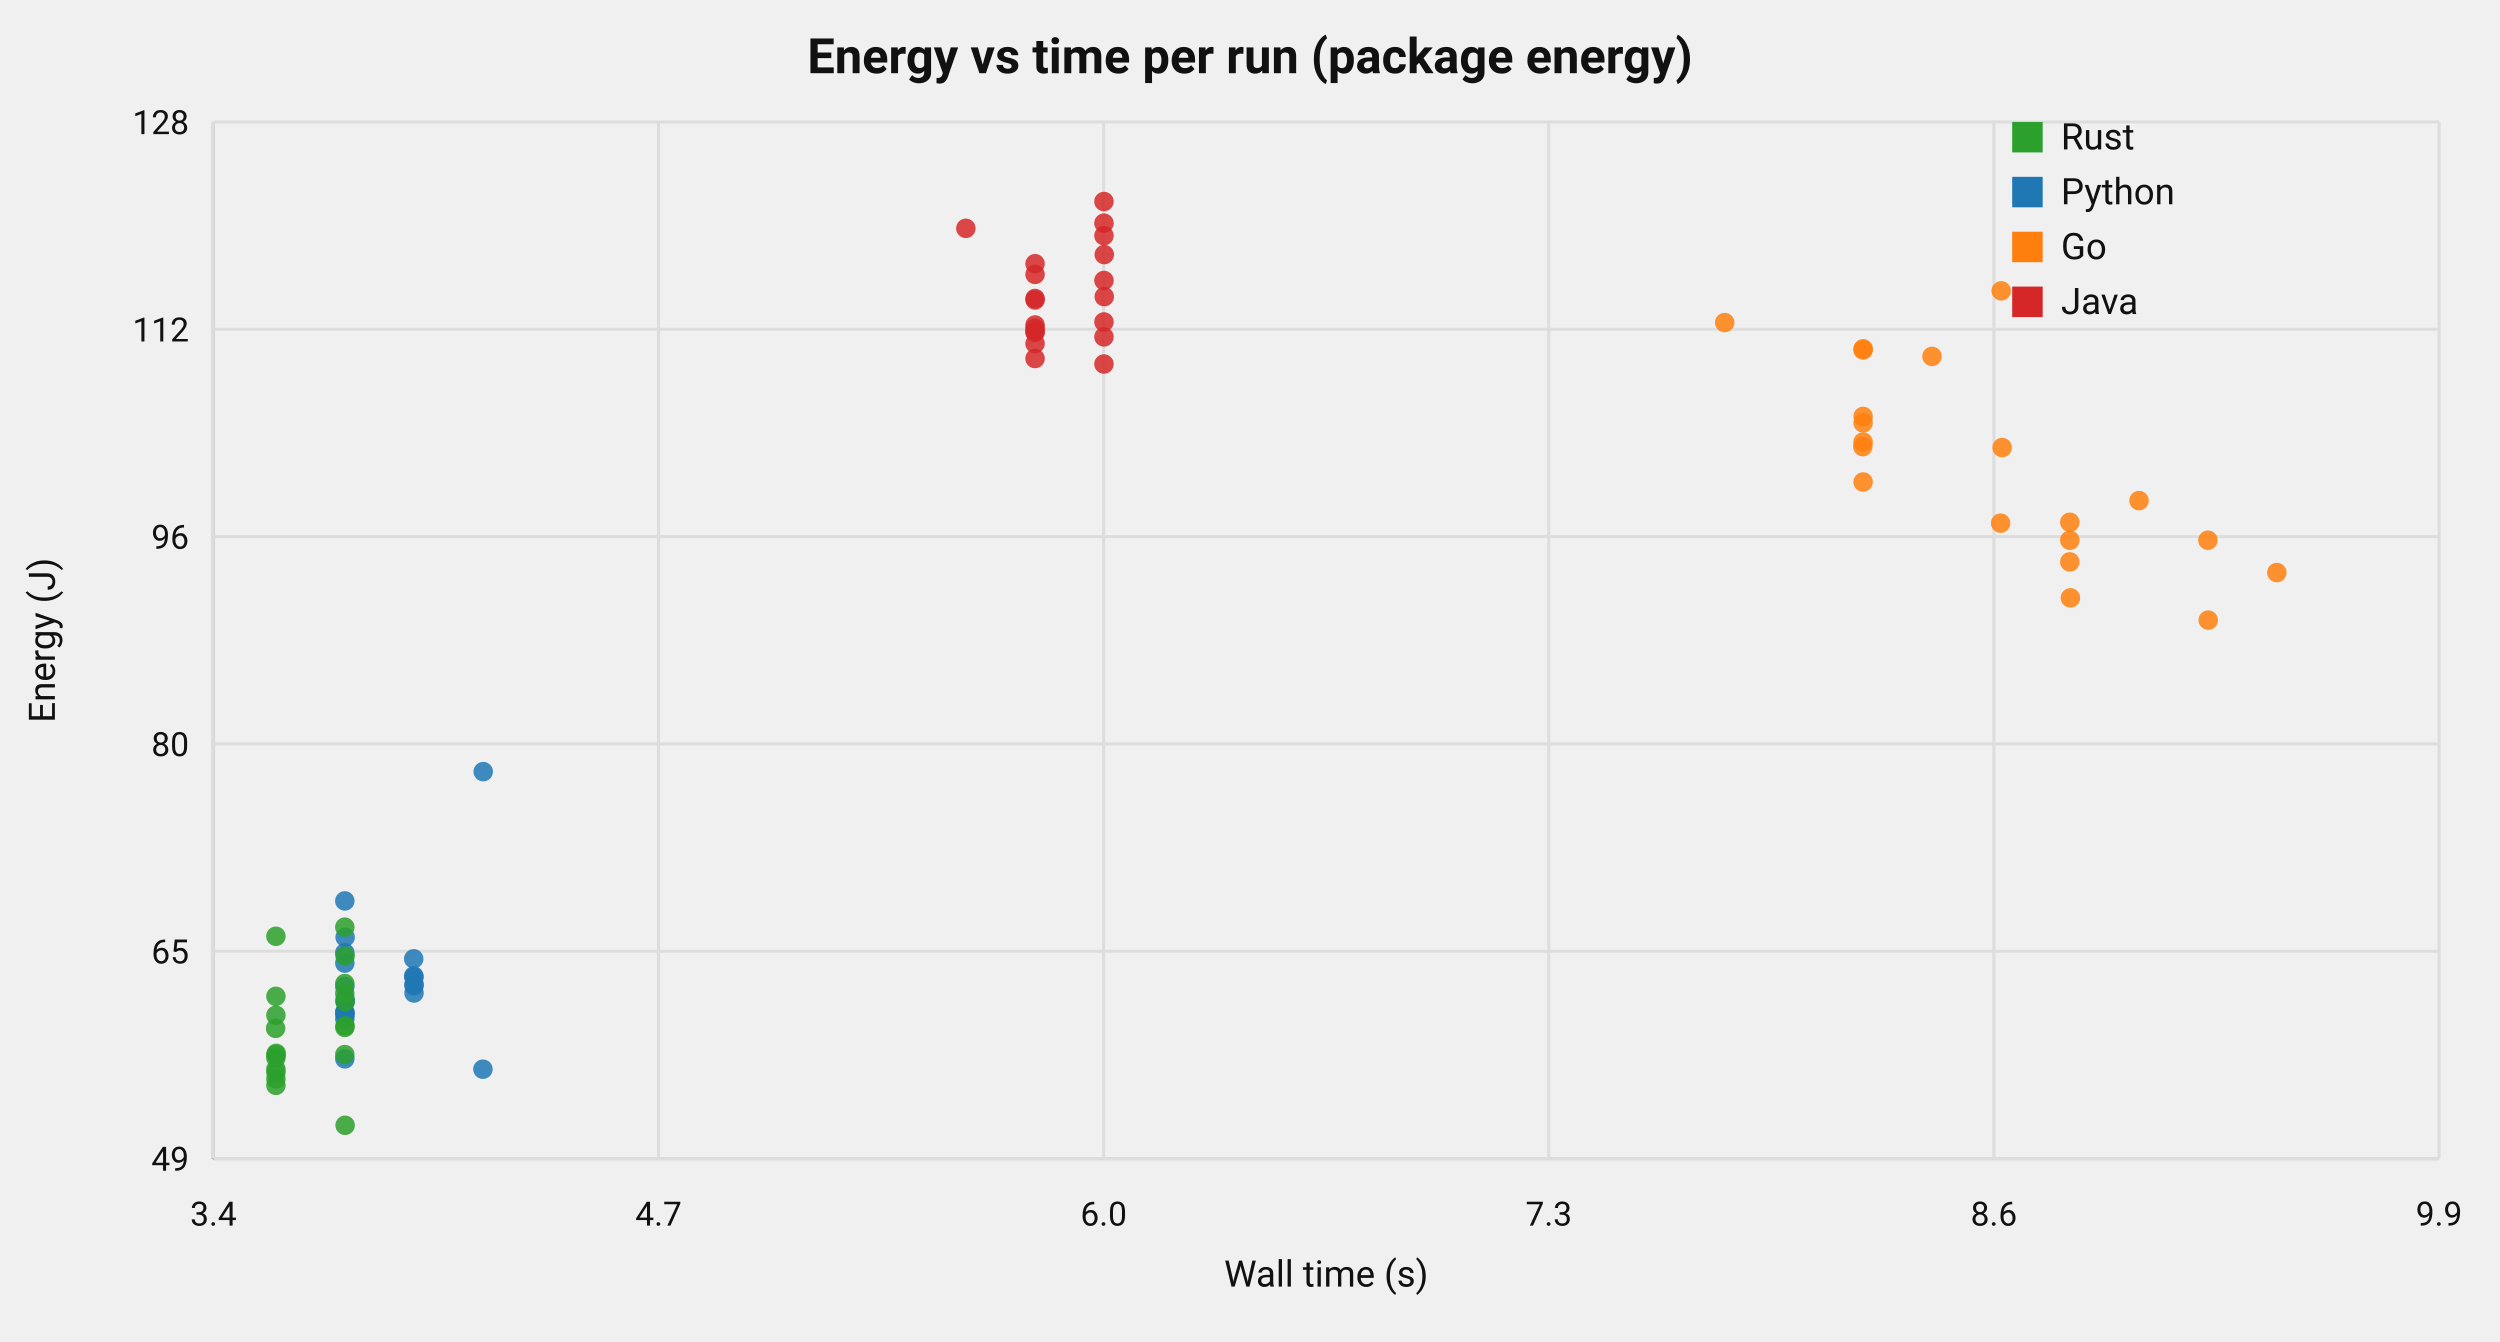
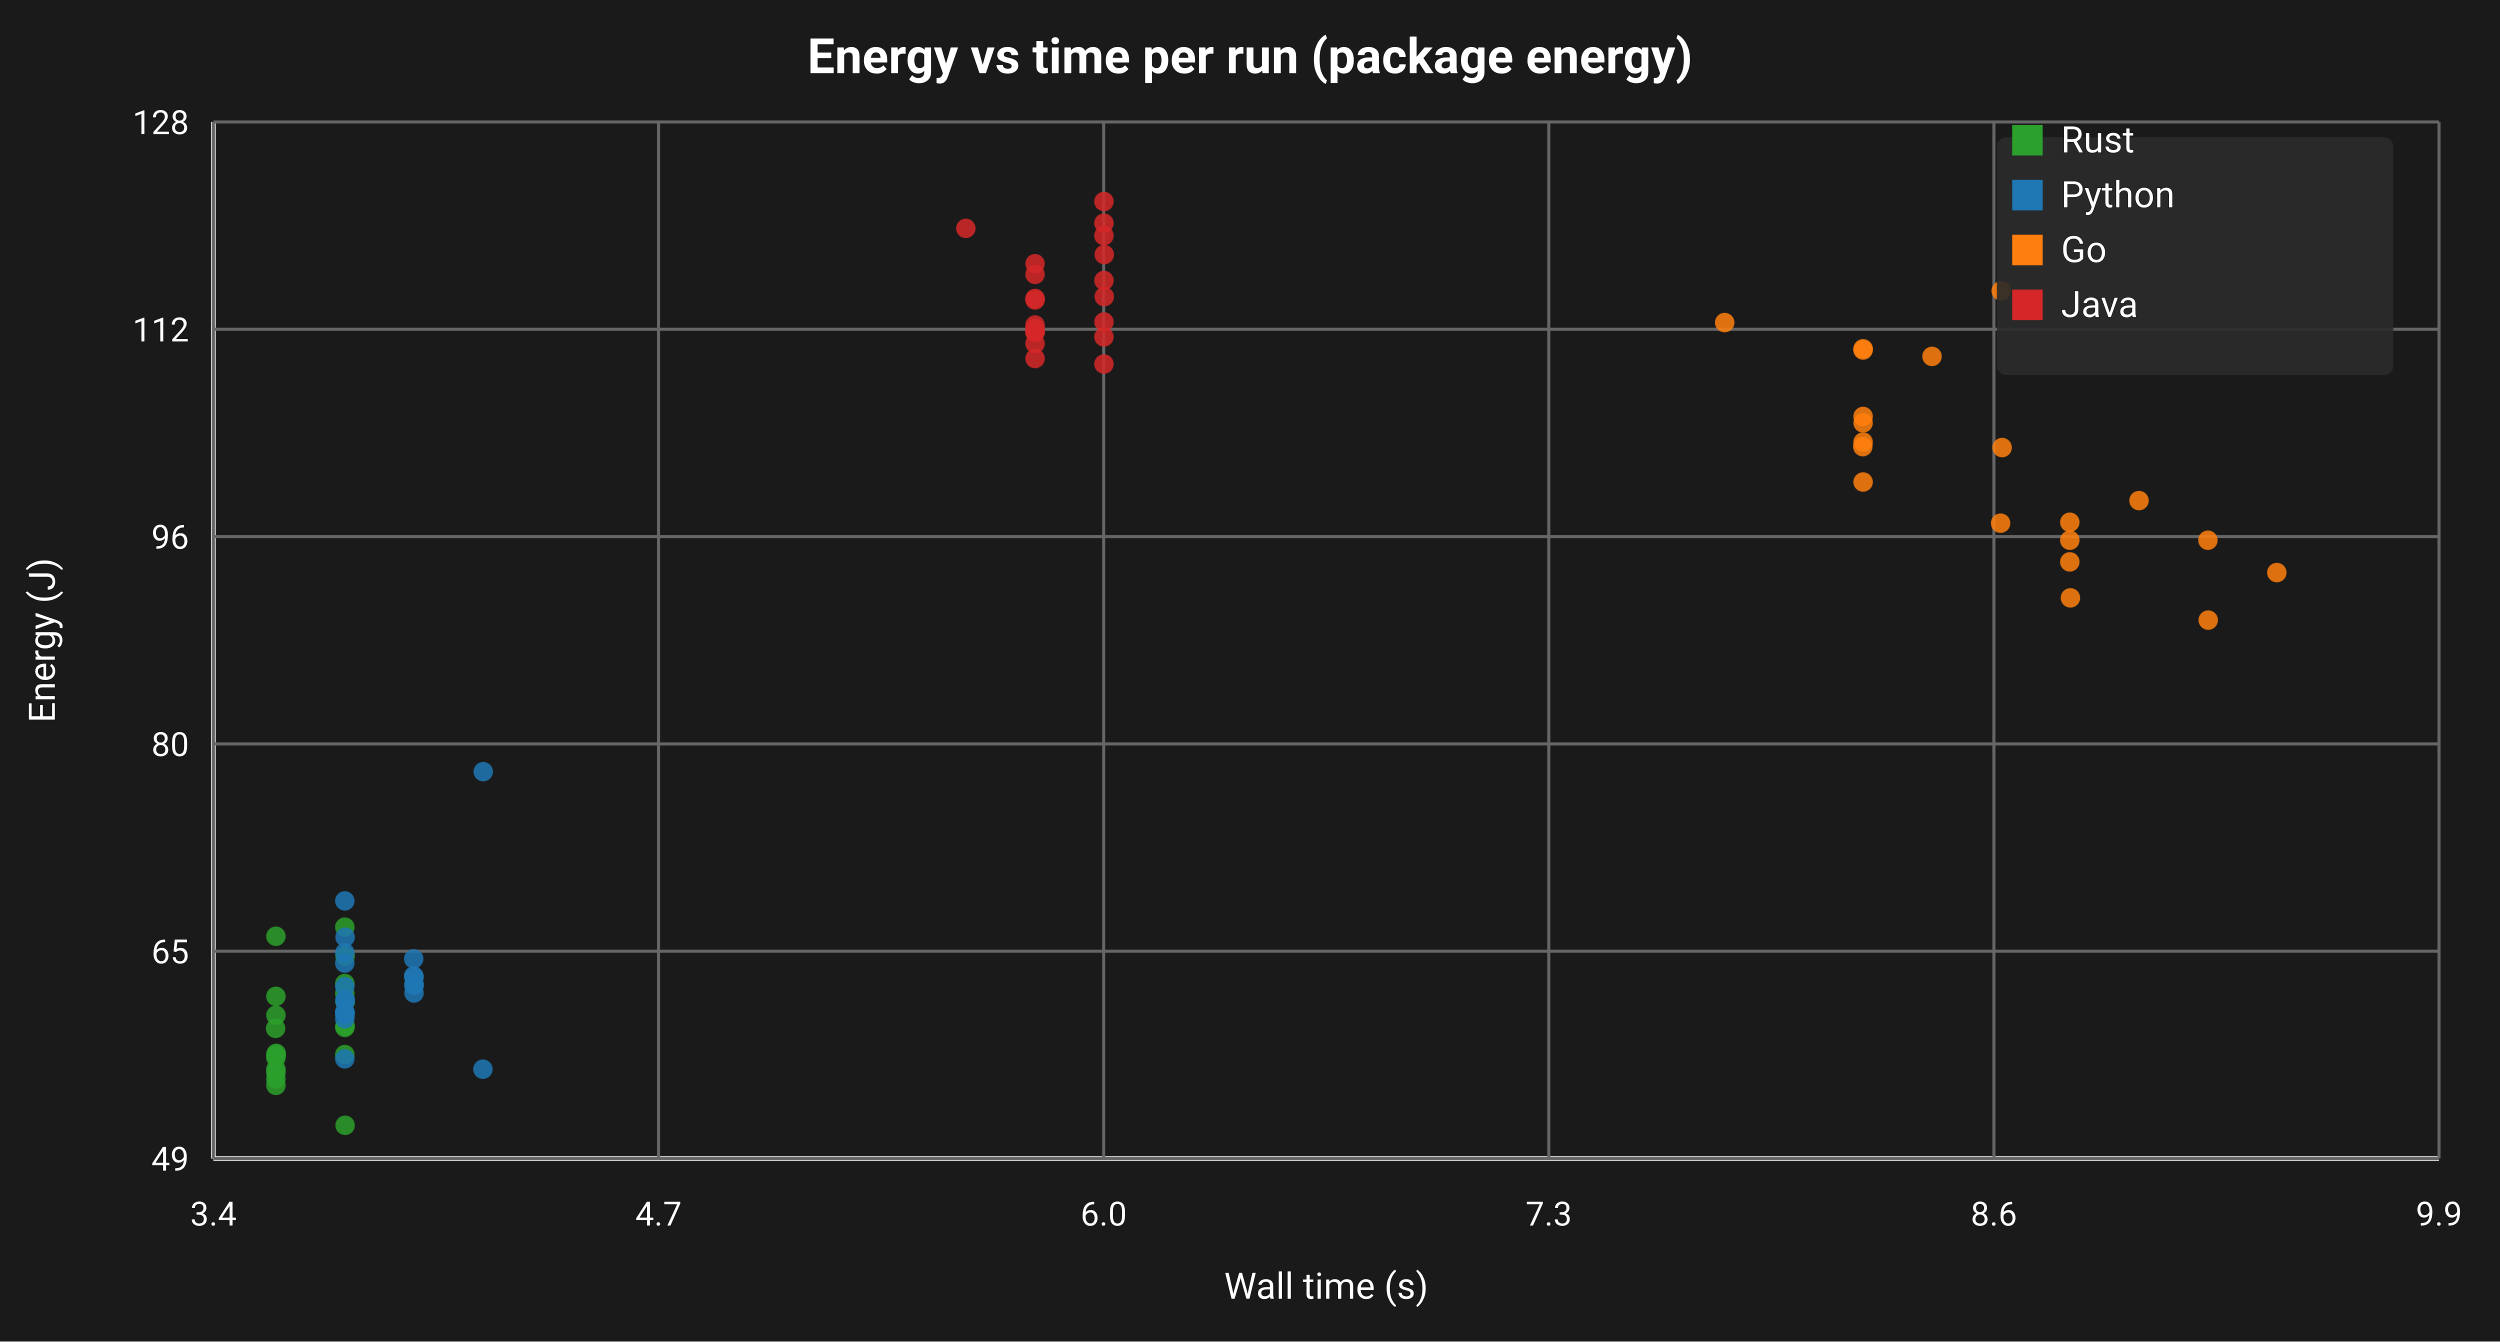
<svg xmlns="http://www.w3.org/2000/svg" width="820" height="440" viewBox="0 0 820 440">
-   <style>text{font-family: -apple-system, BlinkMacSystemFont, Segoe UI, Roboto, Helvetica, Arial, sans-serif; fill:#111;} .axis{stroke:#333;stroke-width:1;} .grid{stroke:#ddd;stroke-width:1;} </style>
-   <text x="410.0" y="24" text-anchor="middle" font-size="16" font-weight="600">Energy vs time per run (package energy)</text>
+   <style>text{font-family:-apple-system,BlinkMacSystemFont,Segoe UI,Roboto,Helvetica,Arial,sans-serif;fill:#fff;stroke:#000;stroke-width:0.3px;paint-order:stroke fill;}.axis{stroke:#fff;stroke-width:1.5;}.grid{stroke:#666;stroke-width:1;}</style>
+   <rect width="820" height="440" fill="#1a1a1a" />
+   <text x="410.0" y="24" text-anchor="middle" font-size="16" font-weight="600" fill="#fff">Energy vs time per run (package energy)</text>
  <line class="axis" x1="70" y1="40" x2="70" y2="380" />
  <line class="axis" x1="70" y1="380" x2="800" y2="380" />
  <line class="grid" x1="70.0" y1="40" x2="70.0" y2="380" />
-   <text x="70.0" y="402" text-anchor="middle" font-size="11">3.4</text>
+   <text x="70.0" y="402" text-anchor="middle" font-size="11" fill="#fff">3.4</text>
  <line class="grid" x1="216.0" y1="40" x2="216.0" y2="380" />
-   <text x="216.0" y="402" text-anchor="middle" font-size="11">4.7</text>
+   <text x="216.0" y="402" text-anchor="middle" font-size="11" fill="#fff">4.7</text>
  <line class="grid" x1="362.0" y1="40" x2="362.0" y2="380" />
-   <text x="362.0" y="402" text-anchor="middle" font-size="11">6.0</text>
+   <text x="362.0" y="402" text-anchor="middle" font-size="11" fill="#fff">6.0</text>
  <line class="grid" x1="508.0" y1="40" x2="508.0" y2="380" />
-   <text x="508.0" y="402" text-anchor="middle" font-size="11">7.3</text>
+   <text x="508.0" y="402" text-anchor="middle" font-size="11" fill="#fff">7.3</text>
  <line class="grid" x1="654.0" y1="40" x2="654.0" y2="380" />
-   <text x="654.0" y="402" text-anchor="middle" font-size="11">8.6</text>
+   <text x="654.0" y="402" text-anchor="middle" font-size="11" fill="#fff">8.6</text>
  <line class="grid" x1="800.0" y1="40" x2="800.0" y2="380" />
-   <text x="800.0" y="402" text-anchor="middle" font-size="11">9.9</text>
+   <text x="800.0" y="402" text-anchor="middle" font-size="11" fill="#fff">9.9</text>
  <line class="grid" x1="70" y1="380.0" x2="800" y2="380.0" />
-   <text x="62" y="384.0" text-anchor="end" font-size="11">49</text>
+   <text x="62" y="384.0" text-anchor="end" font-size="11" fill="#fff">49</text>
  <line class="grid" x1="70" y1="312.0" x2="800" y2="312.0" />
-   <text x="62" y="316.0" text-anchor="end" font-size="11">65</text>
+   <text x="62" y="316.0" text-anchor="end" font-size="11" fill="#fff">65</text>
  <line class="grid" x1="70" y1="244.0" x2="800" y2="244.0" />
-   <text x="62" y="248.0" text-anchor="end" font-size="11">80</text>
+   <text x="62" y="248.0" text-anchor="end" font-size="11" fill="#fff">80</text>
  <line class="grid" x1="70" y1="176.0" x2="800" y2="176.0" />
-   <text x="62" y="180.0" text-anchor="end" font-size="11">96</text>
+   <text x="62" y="180.0" text-anchor="end" font-size="11" fill="#fff">96</text>
  <line class="grid" x1="70" y1="108.0" x2="800" y2="108.0" />
-   <text x="62" y="112.0" text-anchor="end" font-size="11">112</text>
+   <text x="62" y="112.0" text-anchor="end" font-size="11" fill="#fff">112</text>
  <line class="grid" x1="70" y1="40.0" x2="800" y2="40.0" />
-   <text x="62" y="44.0" text-anchor="end" font-size="11">128</text>
-   <text x="435.0" y="422" text-anchor="middle" font-size="12">Wall time (s)</text>
-   <text x="18" y="210.0" transform="rotate(-90 18 210.0)" text-anchor="middle" font-size="12">Energy (J)</text>
+   <text x="62" y="44.0" text-anchor="end" font-size="11" fill="#fff">128</text>
+   <text x="435.0" y="426" text-anchor="middle" font-size="12" fill="#fff">Wall time (s)</text>
+   <text x="18" y="210.0" transform="rotate(-90 18 210.0)" text-anchor="middle" font-size="12" fill="#fff">Energy (J)</text>
+   <circle cx="90.5" cy="351.8" r="3.2" fill="#2ca02c" fill-opacity="0.85" />
+   <circle cx="113.1" cy="322.6" r="3.2" fill="#2ca02c" fill-opacity="0.85" />
+   <circle cx="90.5" cy="356.0" r="3.2" fill="#2ca02c" fill-opacity="0.85" />
+   <circle cx="113.2" cy="369.1" r="3.2" fill="#2ca02c" fill-opacity="0.85" />
+   <circle cx="113.1" cy="345.9" r="3.2" fill="#2ca02c" fill-opacity="0.85" />
+   <circle cx="113.2" cy="328.6" r="3.2" fill="#2ca02c" fill-opacity="0.85" />
+   <circle cx="113.1" cy="337.0" r="3.2" fill="#2ca02c" fill-opacity="0.85" />
+   <circle cx="113.2" cy="336.5" r="3.2" fill="#2ca02c" fill-opacity="0.85" />
+   <circle cx="90.5" cy="326.8" r="3.2" fill="#2ca02c" fill-opacity="0.85" />
+   <circle cx="90.4" cy="337.3" r="3.2" fill="#2ca02c" fill-opacity="0.85" />
+   <circle cx="113.1" cy="304.1" r="3.2" fill="#2ca02c" fill-opacity="0.85" />
+   <circle cx="90.5" cy="307.1" r="3.2" fill="#2ca02c" fill-opacity="0.85" />
+   <circle cx="113.2" cy="313.6" r="3.2" fill="#2ca02c" fill-opacity="0.85" />
+   <circle cx="90.5" cy="346.0" r="3.2" fill="#2ca02c" fill-opacity="0.85" />
+   <circle cx="90.6" cy="345.5" r="3.2" fill="#2ca02c" fill-opacity="0.85" />
+   <circle cx="90.5" cy="353.9" r="3.2" fill="#2ca02c" fill-opacity="0.85" />
+   <circle cx="113.1" cy="325.9" r="3.2" fill="#2ca02c" fill-opacity="0.85" />
+   <circle cx="90.5" cy="350.7" r="3.2" fill="#2ca02c" fill-opacity="0.85" />
+   <circle cx="90.5" cy="333.0" r="3.2" fill="#2ca02c" fill-opacity="0.85" />
+   <circle cx="90.5" cy="347.0" r="3.2" fill="#2ca02c" fill-opacity="0.85" />
+   <circle cx="113.2" cy="328.5" r="3.2" fill="#1f77b4" fill-opacity="0.85" />
+   <circle cx="113.1" cy="334.2" r="3.2" fill="#1f77b4" fill-opacity="0.85" />
+   <circle cx="113.2" cy="327.8" r="3.2" fill="#1f77b4" fill-opacity="0.85" />
+   <circle cx="113.1" cy="347.3" r="3.2" fill="#1f77b4" fill-opacity="0.85" />
+   <circle cx="113.2" cy="307.4" r="3.2" fill="#1f77b4" fill-opacity="0.85" />
+   <circle cx="135.7" cy="314.5" r="3.2" fill="#1f77b4" fill-opacity="0.85" />
+   <circle cx="113.1" cy="295.5" r="3.2" fill="#1f77b4" fill-opacity="0.85" />
+   <circle cx="113.1" cy="315.9" r="3.2" fill="#1f77b4" fill-opacity="0.85" />
+   <circle cx="135.8" cy="325.7" r="3.2" fill="#1f77b4" fill-opacity="0.85" />
+   <circle cx="135.8" cy="322.8" r="3.2" fill="#1f77b4" fill-opacity="0.85" />
+   <circle cx="135.7" cy="320.1" r="3.2" fill="#1f77b4" fill-opacity="0.85" />
+   <circle cx="135.8" cy="320.5" r="3.2" fill="#1f77b4" fill-opacity="0.85" />
+   <circle cx="158.5" cy="253.1" r="3.2" fill="#1f77b4" fill-opacity="0.85" />
+   <circle cx="158.4" cy="350.7" r="3.2" fill="#1f77b4" fill-opacity="0.85" />
+   <circle cx="135.8" cy="323.3" r="3.2" fill="#1f77b4" fill-opacity="0.85" />
+   <circle cx="113.2" cy="332.7" r="3.2" fill="#1f77b4" fill-opacity="0.85" />
+   <circle cx="113.1" cy="312.5" r="3.2" fill="#1f77b4" fill-opacity="0.85" />
+   <circle cx="113.1" cy="323.6" r="3.2" fill="#1f77b4" fill-opacity="0.85" />
+   <circle cx="113.1" cy="332.1" r="3.2" fill="#1f77b4" fill-opacity="0.85" />
+   <circle cx="113.1" cy="332.0" r="3.2" fill="#1f77b4" fill-opacity="0.85" />
  <circle cx="679.1" cy="196.1" r="3.2" fill="#ff7f0e" fill-opacity="0.85" />
  <circle cx="724.3" cy="203.4" r="3.2" fill="#ff7f0e" fill-opacity="0.85" />
  <circle cx="611.1" cy="158.1" r="3.2" fill="#ff7f0e" fill-opacity="0.85" />
  <circle cx="611.0" cy="146.5" r="3.2" fill="#ff7f0e" fill-opacity="0.85" />
  <circle cx="611.1" cy="114.8" r="3.2" fill="#ff7f0e" fill-opacity="0.85" />
  <circle cx="724.2" cy="177.2" r="3.2" fill="#ff7f0e" fill-opacity="0.85" />
  <circle cx="611.1" cy="114.4" r="3.2" fill="#ff7f0e" fill-opacity="0.85" />
  <circle cx="701.6" cy="164.2" r="3.2" fill="#ff7f0e" fill-opacity="0.85" />
  <circle cx="656.2" cy="171.6" r="3.2" fill="#ff7f0e" fill-opacity="0.85" />
  <circle cx="633.7" cy="116.9" r="3.2" fill="#ff7f0e" fill-opacity="0.85" />
  <circle cx="746.8" cy="187.8" r="3.2" fill="#ff7f0e" fill-opacity="0.85" />
  <circle cx="611.1" cy="145.0" r="3.2" fill="#ff7f0e" fill-opacity="0.85" />
  <circle cx="656.4" cy="95.4" r="3.2" fill="#ff7f0e" fill-opacity="0.85" />
  <circle cx="565.7" cy="105.8" r="3.2" fill="#ff7f0e" fill-opacity="0.85" />
  <circle cx="656.7" cy="146.8" r="3.2" fill="#ff7f0e" fill-opacity="0.85" />
  <circle cx="678.9" cy="177.2" r="3.2" fill="#ff7f0e" fill-opacity="0.85" />
  <circle cx="611.1" cy="136.6" r="3.2" fill="#ff7f0e" fill-opacity="0.85" />
  <circle cx="678.9" cy="184.3" r="3.2" fill="#ff7f0e" fill-opacity="0.85" />
  <circle cx="678.9" cy="171.3" r="3.2" fill="#ff7f0e" fill-opacity="0.85" />
  <circle cx="611.1" cy="138.7" r="3.2" fill="#ff7f0e" fill-opacity="0.85" />
  <circle cx="316.8" cy="74.9" r="3.2" fill="#d62728" fill-opacity="0.85" />
  <circle cx="339.5" cy="90.0" r="3.2" fill="#d62728" fill-opacity="0.85" />
  <circle cx="339.5" cy="117.6" r="3.2" fill="#d62728" fill-opacity="0.85" />
  <circle cx="339.5" cy="112.7" r="3.2" fill="#d62728" fill-opacity="0.85" />
  <circle cx="339.5" cy="106.6" r="3.2" fill="#d62728" fill-opacity="0.85" />
  <circle cx="362.1" cy="77.3" r="3.2" fill="#d62728" fill-opacity="0.85" />
  <circle cx="362.1" cy="92.0" r="3.2" fill="#d62728" fill-opacity="0.85" />
  <circle cx="362.2" cy="83.5" r="3.2" fill="#d62728" fill-opacity="0.85" />
  <circle cx="362.1" cy="66.1" r="3.2" fill="#d62728" fill-opacity="0.85" />
  <circle cx="362.1" cy="73.2" r="3.2" fill="#d62728" fill-opacity="0.85" />
  <circle cx="362.1" cy="119.4" r="3.2" fill="#d62728" fill-opacity="0.85" />
  <circle cx="339.5" cy="86.5" r="3.2" fill="#d62728" fill-opacity="0.85" />
  <circle cx="362.2" cy="97.3" r="3.2" fill="#d62728" fill-opacity="0.85" />
  <circle cx="339.5" cy="108.8" r="3.2" fill="#d62728" fill-opacity="0.85" />
  <circle cx="339.5" cy="97.9" r="3.2" fill="#d62728" fill-opacity="0.85" />
  <circle cx="339.5" cy="98.4" r="3.2" fill="#d62728" fill-opacity="0.85" />
  <circle cx="362.1" cy="110.5" r="3.2" fill="#d62728" fill-opacity="0.85" />
  <circle cx="339.5" cy="107.7" r="3.2" fill="#d62728" fill-opacity="0.85" />
  <circle cx="339.5" cy="109.0" r="3.2" fill="#d62728" fill-opacity="0.85" />
  <circle cx="362.1" cy="105.6" r="3.2" fill="#d62728" fill-opacity="0.85" />
-   <circle cx="113.2" cy="328.5" r="3.2" fill="#1f77b4" fill-opacity="0.85" />
-   <circle cx="113.1" cy="334.2" r="3.2" fill="#1f77b4" fill-opacity="0.85" />
-   <circle cx="113.2" cy="327.8" r="3.2" fill="#1f77b4" fill-opacity="0.85" />
-   <circle cx="113.1" cy="347.3" r="3.2" fill="#1f77b4" fill-opacity="0.85" />
-   <circle cx="113.2" cy="307.4" r="3.2" fill="#1f77b4" fill-opacity="0.85" />
-   <circle cx="135.7" cy="314.5" r="3.2" fill="#1f77b4" fill-opacity="0.85" />
-   <circle cx="113.1" cy="295.5" r="3.2" fill="#1f77b4" fill-opacity="0.85" />
-   <circle cx="113.1" cy="315.9" r="3.2" fill="#1f77b4" fill-opacity="0.85" />
-   <circle cx="135.8" cy="325.7" r="3.2" fill="#1f77b4" fill-opacity="0.85" />
-   <circle cx="135.8" cy="322.8" r="3.2" fill="#1f77b4" fill-opacity="0.85" />
-   <circle cx="135.7" cy="320.1" r="3.2" fill="#1f77b4" fill-opacity="0.85" />
-   <circle cx="135.8" cy="320.5" r="3.2" fill="#1f77b4" fill-opacity="0.85" />
-   <circle cx="158.5" cy="253.1" r="3.2" fill="#1f77b4" fill-opacity="0.85" />
-   <circle cx="158.4" cy="350.7" r="3.2" fill="#1f77b4" fill-opacity="0.85" />
-   <circle cx="135.8" cy="323.3" r="3.2" fill="#1f77b4" fill-opacity="0.85" />
-   <circle cx="113.2" cy="332.7" r="3.2" fill="#1f77b4" fill-opacity="0.85" />
-   <circle cx="113.1" cy="312.5" r="3.2" fill="#1f77b4" fill-opacity="0.85" />
-   <circle cx="113.1" cy="323.6" r="3.2" fill="#1f77b4" fill-opacity="0.85" />
-   <circle cx="113.1" cy="332.1" r="3.2" fill="#1f77b4" fill-opacity="0.85" />
-   <circle cx="113.1" cy="332.0" r="3.2" fill="#1f77b4" fill-opacity="0.85" />
-   <circle cx="90.5" cy="351.8" r="3.2" fill="#2ca02c" fill-opacity="0.85" />
-   <circle cx="113.1" cy="322.6" r="3.2" fill="#2ca02c" fill-opacity="0.85" />
-   <circle cx="90.5" cy="356.0" r="3.2" fill="#2ca02c" fill-opacity="0.85" />
-   <circle cx="113.2" cy="369.1" r="3.2" fill="#2ca02c" fill-opacity="0.85" />
-   <circle cx="113.1" cy="345.9" r="3.2" fill="#2ca02c" fill-opacity="0.85" />
-   <circle cx="113.2" cy="328.6" r="3.2" fill="#2ca02c" fill-opacity="0.85" />
-   <circle cx="113.1" cy="337.0" r="3.2" fill="#2ca02c" fill-opacity="0.85" />
-   <circle cx="113.2" cy="336.5" r="3.2" fill="#2ca02c" fill-opacity="0.85" />
-   <circle cx="90.5" cy="326.8" r="3.2" fill="#2ca02c" fill-opacity="0.85" />
-   <circle cx="90.4" cy="337.3" r="3.2" fill="#2ca02c" fill-opacity="0.85" />
-   <circle cx="113.1" cy="304.1" r="3.2" fill="#2ca02c" fill-opacity="0.85" />
-   <circle cx="90.5" cy="307.1" r="3.2" fill="#2ca02c" fill-opacity="0.85" />
-   <circle cx="113.2" cy="313.6" r="3.2" fill="#2ca02c" fill-opacity="0.85" />
-   <circle cx="90.5" cy="346.0" r="3.2" fill="#2ca02c" fill-opacity="0.85" />
-   <circle cx="90.6" cy="345.5" r="3.2" fill="#2ca02c" fill-opacity="0.85" />
-   <circle cx="90.5" cy="353.9" r="3.2" fill="#2ca02c" fill-opacity="0.85" />
-   <circle cx="113.1" cy="325.9" r="3.2" fill="#2ca02c" fill-opacity="0.85" />
-   <circle cx="90.5" cy="350.7" r="3.2" fill="#2ca02c" fill-opacity="0.85" />
-   <circle cx="90.5" cy="333.0" r="3.2" fill="#2ca02c" fill-opacity="0.85" />
-   <circle cx="90.5" cy="347.0" r="3.2" fill="#2ca02c" fill-opacity="0.85" />
-   <rect x="660" y="40" width="10" height="10" fill="#2ca02c" />
-   <text x="676" y="49" font-size="12">Rust</text>
-   <rect x="660" y="58" width="10" height="10" fill="#1f77b4" />
-   <text x="676" y="67" font-size="12">Python</text>
-   <rect x="660" y="76" width="10" height="10" fill="#ff7f0e" />
-   <text x="676" y="85" font-size="12">Go</text>
-   <rect x="660" y="94" width="10" height="10" fill="#d62728" />
-   <text x="676" y="103" font-size="12">Java</text>
+   <rect x="655" y="45" width="130" height="78" fill="#2a2a2a" opacity="0.9" rx="3" />
+   <rect x="660" y="41" width="10" height="10" fill="#2ca02c" />
+   <text x="676" y="50" font-size="12" fill="#fff">Rust</text>
+   <rect x="660" y="59" width="10" height="10" fill="#1f77b4" />
+   <text x="676" y="68" font-size="12" fill="#fff">Python</text>
+   <rect x="660" y="77" width="10" height="10" fill="#ff7f0e" />
+   <text x="676" y="86" font-size="12" fill="#fff">Go</text>
+   <rect x="660" y="95" width="10" height="10" fill="#d62728" />
+   <text x="676" y="104" font-size="12" fill="#fff">Java</text>
</svg>
